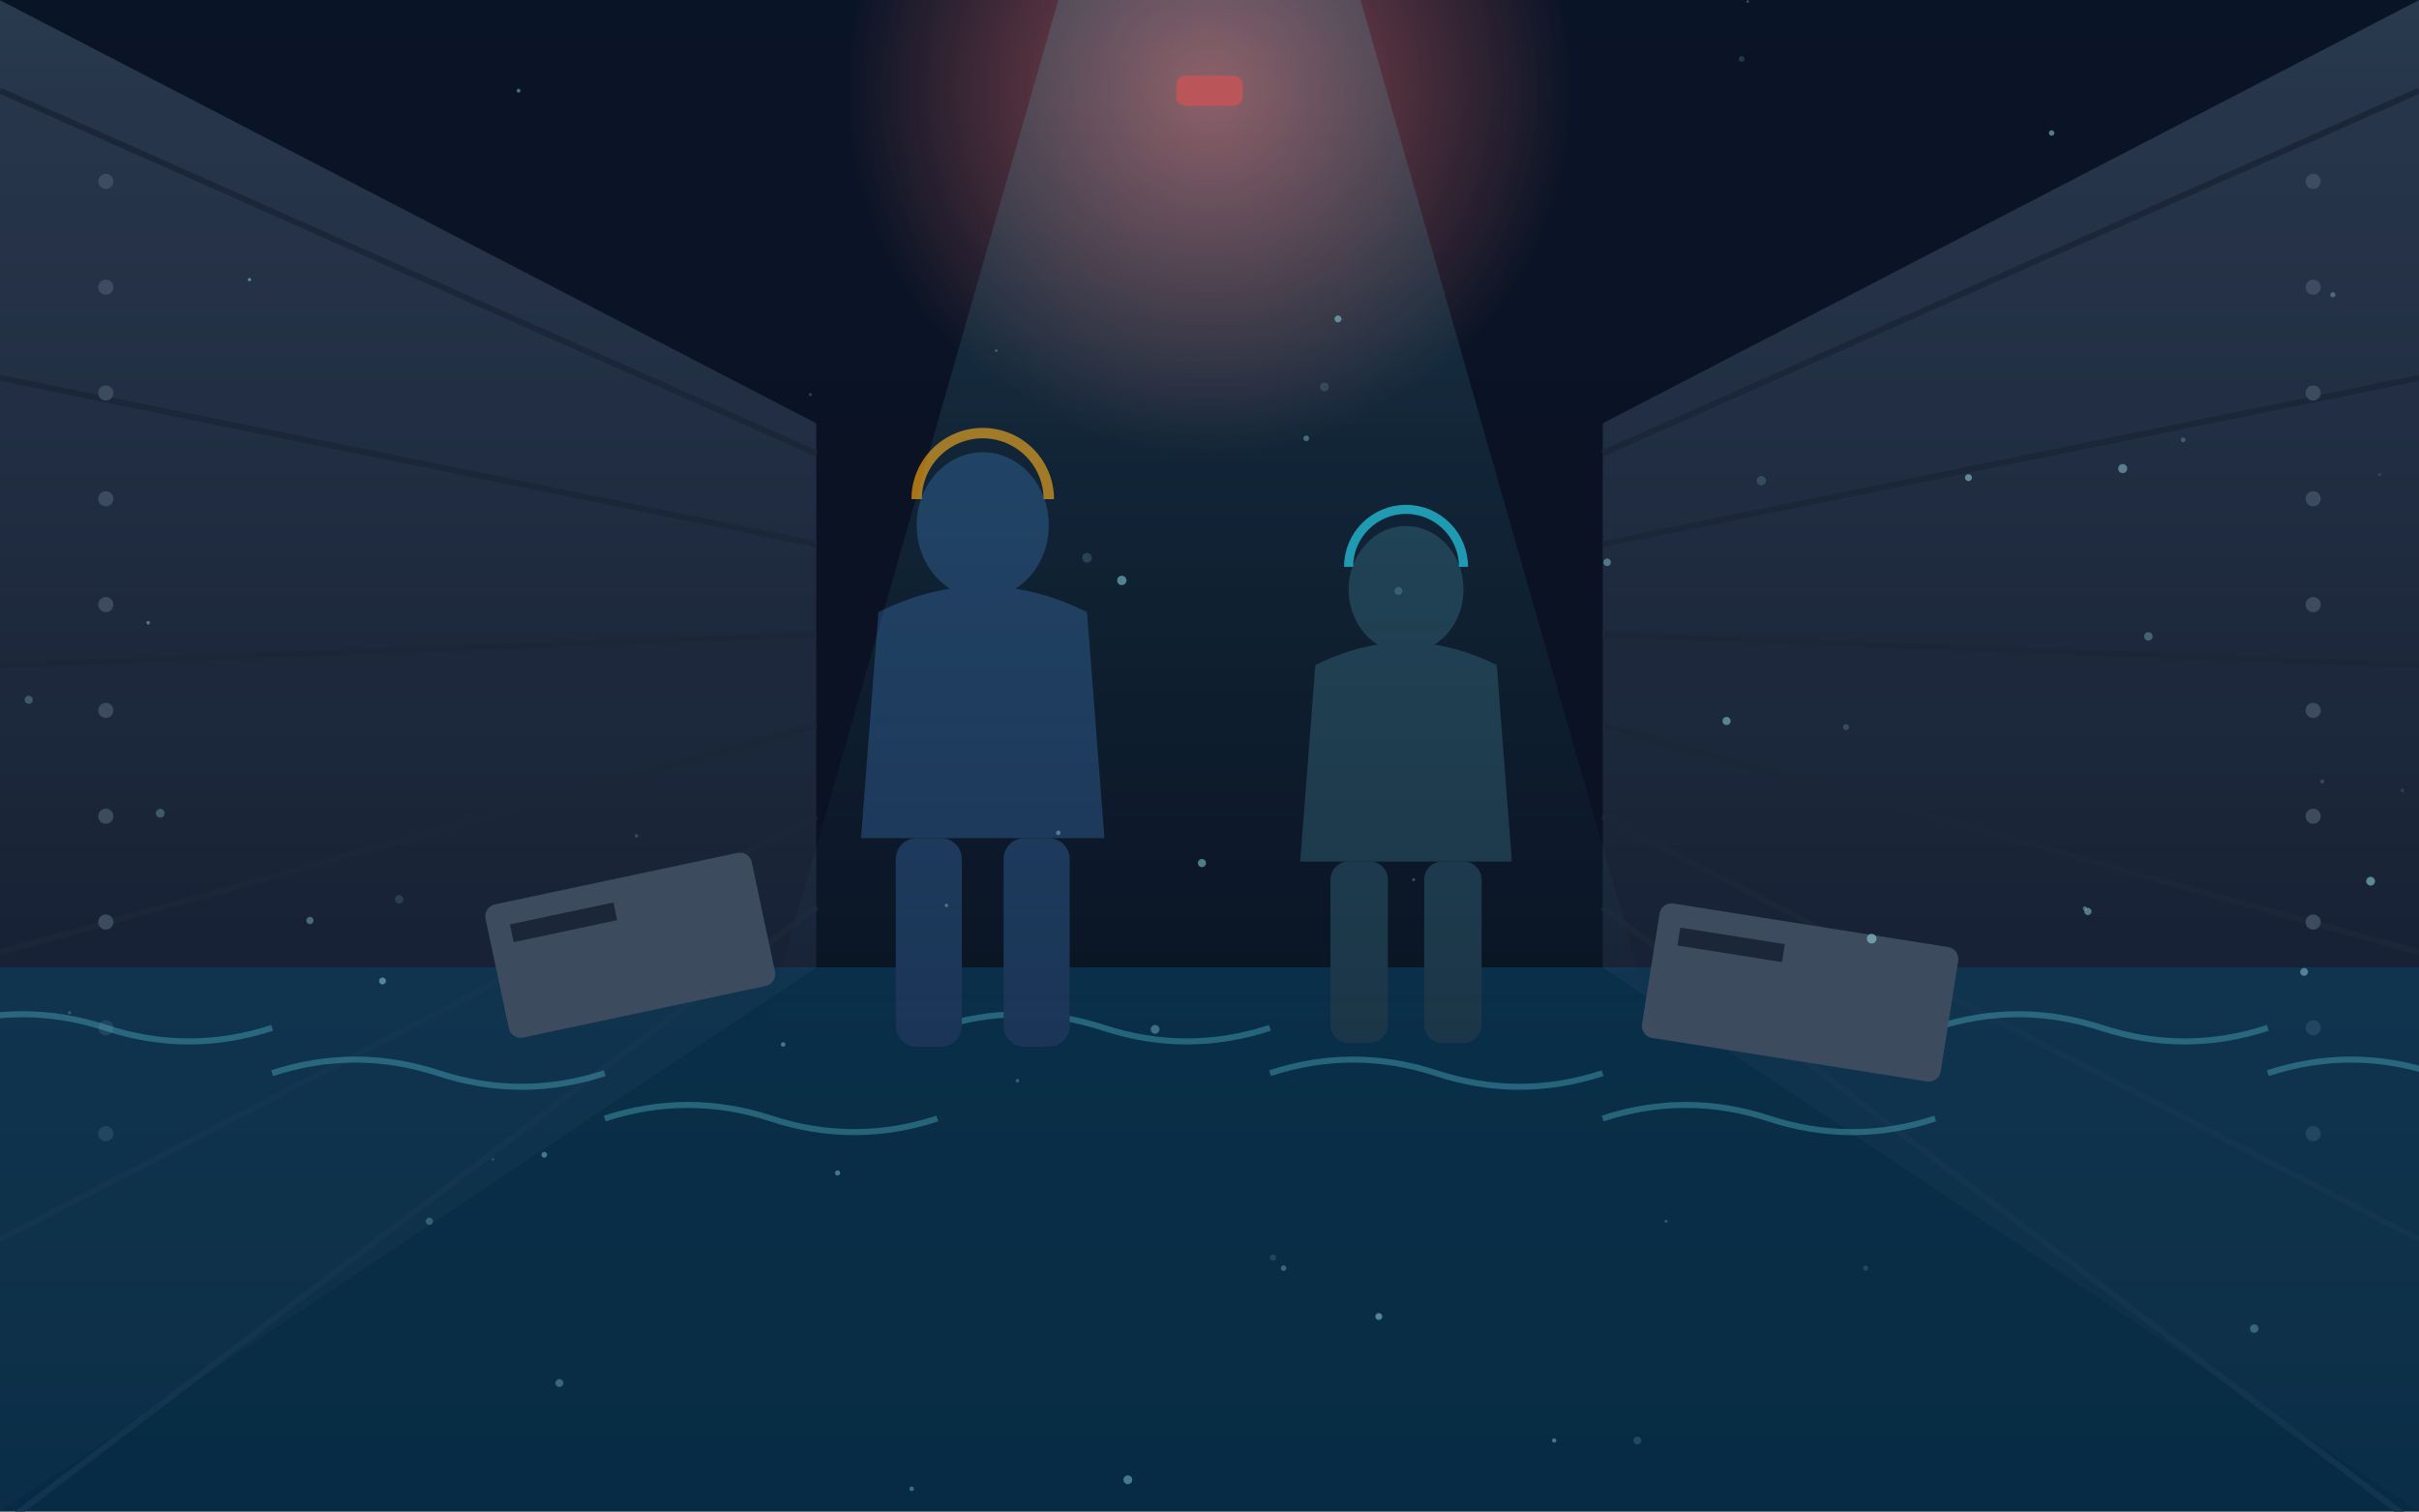
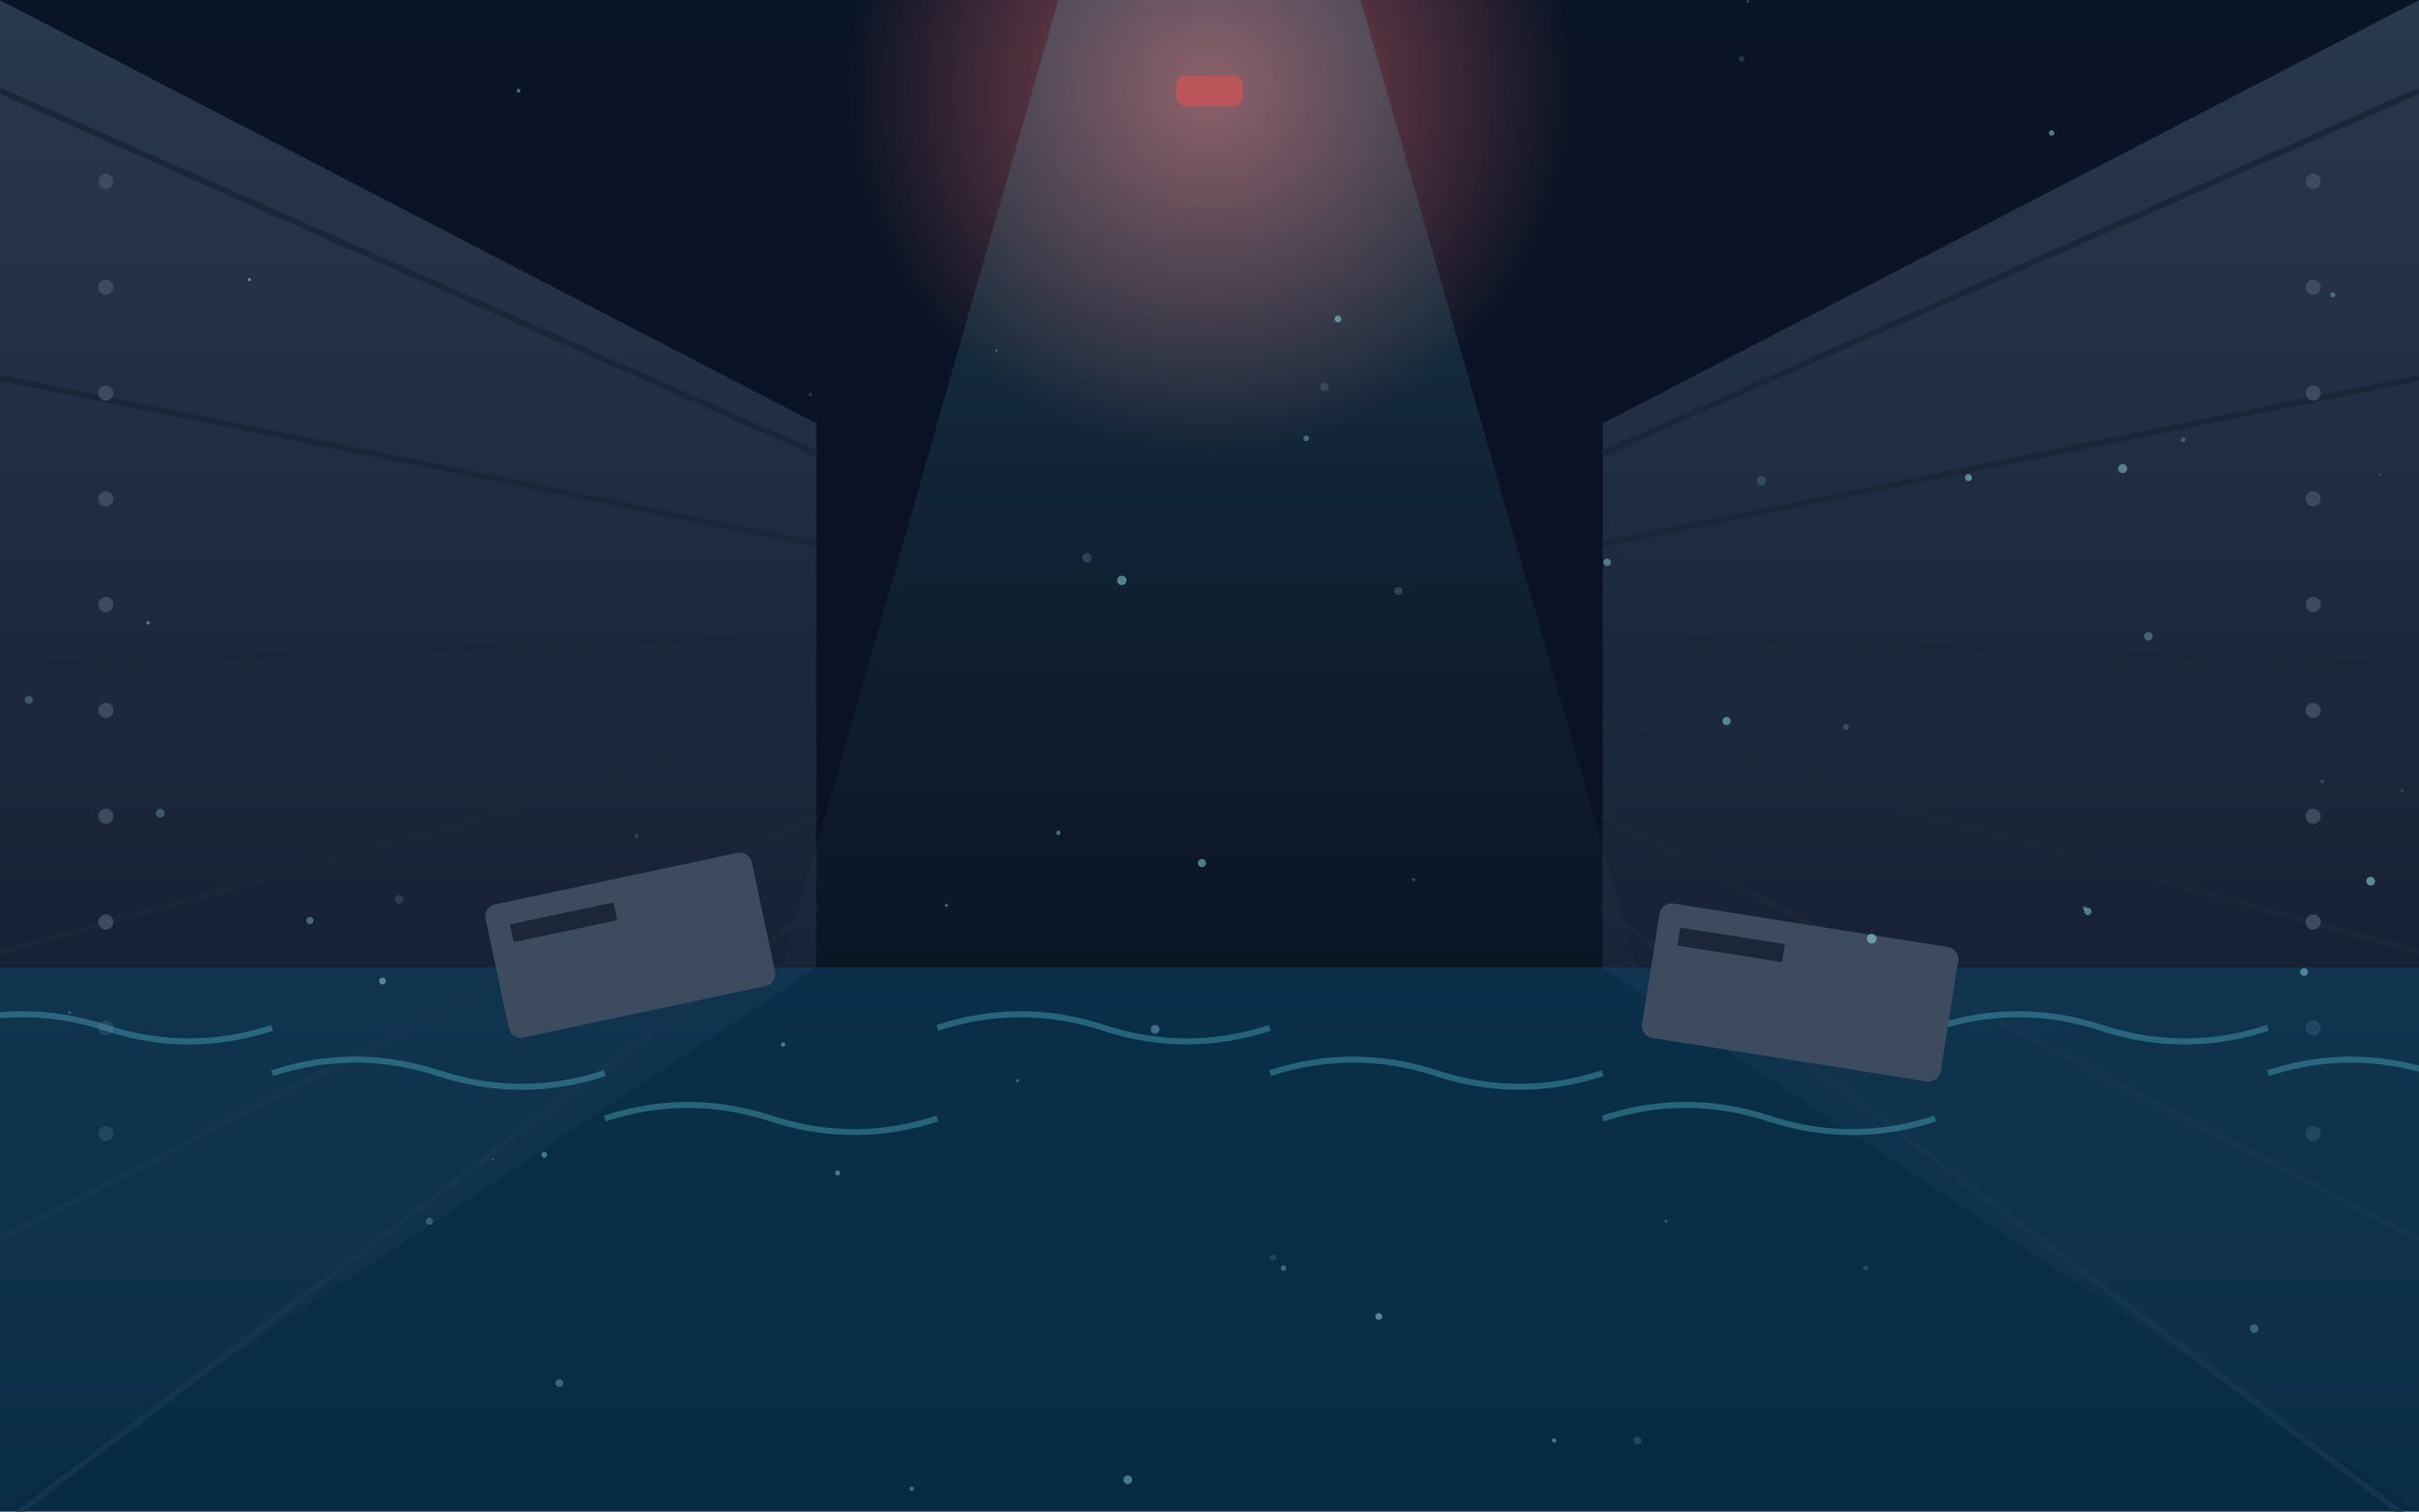
<svg xmlns="http://www.w3.org/2000/svg" viewBox="0 0 1600 1000" preserveAspectRatio="xMidYMid slice">
  <defs>
    <linearGradient id="c-bg" x1="0" y1="0" x2="0" y2="1">
      <stop offset="0" stop-color="#0a1a33" />
      <stop offset="1" stop-color="#03101f" />
    </linearGradient>
    <radialGradient id="c-glow" cx="0.5" cy="0.5" r="0.5">
      <stop offset="0" stop-color="#22d3ee" stop-opacity="0.55" />
      <stop offset="1" stop-color="#22d3ee" stop-opacity="0" />
    </radialGradient>
    <radialGradient id="c-red" cx="0.5" cy="0.5" r="0.5">
      <stop offset="0" stop-color="#f87171" stop-opacity="0.7" />
      <stop offset="1" stop-color="#f87171" stop-opacity="0" />
    </radialGradient>
    <linearGradient id="c-metal" x1="0" y1="0" x2="0" y2="1">
      <stop offset="0" stop-color="#334155" />
      <stop offset="1" stop-color="#0f172a" />
    </linearGradient>
    <linearGradient id="c-ray" x1="0" y1="0" x2="0" y2="1">
      <stop offset="0" stop-color="#67e8f9" stop-opacity="0.18" />
      <stop offset="1" stop-color="#67e8f9" stop-opacity="0" />
    </linearGradient>
  </defs>
  <rect width="1600" height="1000" fill="url(#c-bg)" />
  <polygon points="0,0 540,280 540,640 0,1000" fill="url(#c-metal)" opacity="0.9" />
  <polygon points="1600,0 1060,280 1060,640 1600,1000" fill="url(#c-metal)" opacity="0.9" />
  <polygon points="0,0 1600,0 1060,280 540,280" fill="#0b1324" />
  <rect x="540" y="280" width="520" height="360" fill="#0a1222" />
  <line x1="540" y1="300" x2="0" y2="60" stroke="#1e293b" stroke-width="4" />
  <line x1="1060" y1="300" x2="1600" y2="60" stroke="#1e293b" stroke-width="4" />
  <line x1="540" y1="360" x2="0" y2="250" stroke="#1e293b" stroke-width="4" />
  <line x1="1060" y1="360" x2="1600" y2="250" stroke="#1e293b" stroke-width="4" />
  <line x1="540" y1="420" x2="0" y2="440" stroke="#1e293b" stroke-width="4" />
  <line x1="1060" y1="420" x2="1600" y2="440" stroke="#1e293b" stroke-width="4" />
  <line x1="540" y1="480" x2="0" y2="630" stroke="#1e293b" stroke-width="4" />
  <line x1="1060" y1="480" x2="1600" y2="630" stroke="#1e293b" stroke-width="4" />
  <line x1="540" y1="540" x2="0" y2="820" stroke="#1e293b" stroke-width="4" />
  <line x1="1060" y1="540" x2="1600" y2="820" stroke="#1e293b" stroke-width="4" />
  <line x1="540" y1="600" x2="0" y2="1010" stroke="#1e293b" stroke-width="4" />
  <line x1="1060" y1="600" x2="1600" y2="1010" stroke="#1e293b" stroke-width="4" />
  <circle cx="70" cy="120" r="5" fill="#475569" />
  <circle cx="1530" cy="120" r="5" fill="#475569" />
  <circle cx="70" cy="190" r="5" fill="#475569" />
  <circle cx="1530" cy="190" r="5" fill="#475569" />
  <circle cx="70" cy="260" r="5" fill="#475569" />
  <circle cx="1530" cy="260" r="5" fill="#475569" />
  <circle cx="70" cy="330" r="5" fill="#475569" />
  <circle cx="1530" cy="330" r="5" fill="#475569" />
  <circle cx="70" cy="400" r="5" fill="#475569" />
  <circle cx="1530" cy="400" r="5" fill="#475569" />
  <circle cx="70" cy="470" r="5" fill="#475569" />
  <circle cx="1530" cy="470" r="5" fill="#475569" />
  <circle cx="70" cy="540" r="5" fill="#475569" />
  <circle cx="1530" cy="540" r="5" fill="#475569" />
  <circle cx="70" cy="610" r="5" fill="#475569" />
  <circle cx="1530" cy="610" r="5" fill="#475569" />
  <circle cx="70" cy="680" r="5" fill="#475569" />
  <circle cx="1530" cy="680" r="5" fill="#475569" />
  <circle cx="70" cy="750" r="5" fill="#475569" />
  <circle cx="1530" cy="750" r="5" fill="#475569" />
  <rect x="0" y="640" width="1600" height="360" fill="#0c4a6e" opacity="0.55" />
  <path d="M-40 680 q55 -18 110 0 t110 0" fill="none" stroke="#67e8f9" stroke-width="4" opacity="0.35" />
  <path d="M180 710 q55 -18 110 0 t110 0" fill="none" stroke="#67e8f9" stroke-width="4" opacity="0.35" />
  <path d="M400 740 q55 -18 110 0 t110 0" fill="none" stroke="#67e8f9" stroke-width="4" opacity="0.35" />
  <path d="M620 680 q55 -18 110 0 t110 0" fill="none" stroke="#67e8f9" stroke-width="4" opacity="0.35" />
  <path d="M840 710 q55 -18 110 0 t110 0" fill="none" stroke="#67e8f9" stroke-width="4" opacity="0.35" />
  <path d="M1060 740 q55 -18 110 0 t110 0" fill="none" stroke="#67e8f9" stroke-width="4" opacity="0.35" />
  <path d="M1280 680 q55 -18 110 0 t110 0" fill="none" stroke="#67e8f9" stroke-width="4" opacity="0.35" />
  <path d="M1500 710 q55 -18 110 0 t110 0" fill="none" stroke="#67e8f9" stroke-width="4" opacity="0.35" />
  <g transform="rotate(-12 420 640)">
    <rect x="330" y="580" width="180" height="90" rx="8" fill="#475569" />
    <rect x="345" y="595" width="70" height="12" fill="#1e293b" />
  </g>
  <g transform="rotate(9 1180 660)">
    <rect x="1090" y="610" width="200" height="90" rx="8" fill="#475569" />
    <rect x="1105" y="625" width="70" height="12" fill="#1e293b" />
  </g>
-   <g transform="translate(650 520) scale(1.15)">
-     <ellipse cx="0" cy="-150" rx="38" ry="42" fill="#1e3a5f" />
-     <path d="M-38 -165 a38 38 0 0 1 76 0" fill="none" stroke="#f59e0b" stroke-width="6" opacity="0.8" />
-     <path d="M-60 -100 q60 -30 120 0 l10 130 h-140 z" fill="#1e3a5f" />
-     <rect x="-50" y="30" width="38" height="120" rx="12" fill="#1e3a5f" />
-     <rect x="12" y="30" width="38" height="120" rx="12" fill="#1e3a5f" />
-   </g>
-   <g transform="translate(930 540) scale(1)">
-     <ellipse cx="0" cy="-150" rx="38" ry="42" fill="#1f3b4d" />
-     <path d="M-38 -165 a38 38 0 0 1 76 0" fill="none" stroke="#22d3ee" stroke-width="6" opacity="0.8" />
-     <path d="M-60 -100 q60 -30 120 0 l10 130 h-140 z" fill="#1f3b4d" />
-     <rect x="-50" y="30" width="38" height="120" rx="12" fill="#1f3b4d" />
-     <rect x="12" y="30" width="38" height="120" rx="12" fill="#1f3b4d" />
-   </g>
  <circle cx="800" cy="60" r="240" fill="url(#c-red)" />
  <rect x="778" y="50" width="44" height="20" rx="6" fill="#ef4444" />
  <polygon points="700,0 900,0 1100,700 500,700" fill="url(#c-ray)" />
  <g>
    <circle cx="1152" cy="39" r="1.9" fill="#a5f3fc" opacity="0.18" />
    <circle cx="1221" cy="481" r="2.0" fill="#a5f3fc" opacity="0.22" />
    <circle cx="421" cy="553" r="1.3" fill="#a5f3fc" opacity="0.19" />
    <circle cx="1142" cy="477" r="2.7" fill="#a5f3fc" opacity="0.55" />
    <circle cx="518" cy="691" r="1.5" fill="#a5f3fc" opacity="0.45" />
    <circle cx="842" cy="832" r="2.1" fill="#a5f3fc" opacity="0.16" />
    <circle cx="1404" cy="310" r="3.0" fill="#a5f3fc" opacity="0.50" />
    <circle cx="673" cy="715" r="1.2" fill="#a5f3fc" opacity="0.32" />
    <circle cx="1156" cy="1" r="0.8" fill="#a5f3fc" opacity="0.37" />
    <circle cx="1381" cy="603" r="2.4" fill="#a5f3fc" opacity="0.50" />
    <circle cx="935" cy="582" r="1.0" fill="#a5f3fc" opacity="0.32" />
    <circle cx="849" cy="839" r="1.8" fill="#a5f3fc" opacity="0.36" />
    <circle cx="795" cy="571" r="2.7" fill="#a5f3fc" opacity="0.53" />
    <circle cx="1063" cy="372" r="2.5" fill="#a5f3fc" opacity="0.46" />
    <circle cx="746" cy="979" r="2.9" fill="#a5f3fc" opacity="0.47" />
    <circle cx="1083" cy="953" r="2.6" fill="#a5f3fc" opacity="0.18" />
    <circle cx="106" cy="538" r="2.9" fill="#a5f3fc" opacity="0.31" />
    <circle cx="864" cy="290" r="1.9" fill="#a5f3fc" opacity="0.40" />
    <circle cx="925" cy="391" r="2.6" fill="#a5f3fc" opacity="0.23" />
    <circle cx="1524" cy="643" r="2.6" fill="#a5f3fc" opacity="0.50" />
    <circle cx="98" cy="412" r="1.2" fill="#a5f3fc" opacity="0.46" />
    <circle cx="1238" cy="621" r="3.2" fill="#a5f3fc" opacity="0.60" />
    <circle cx="1568" cy="583" r="2.9" fill="#a5f3fc" opacity="0.58" />
    <circle cx="1302" cy="316" r="2.3" fill="#a5f3fc" opacity="0.57" />
    <circle cx="626" cy="599" r="1.1" fill="#a5f3fc" opacity="0.43" />
    <circle cx="876" cy="256" r="2.9" fill="#a5f3fc" opacity="0.17" />
    <circle cx="1357" cy="88" r="1.8" fill="#a5f3fc" opacity="0.55" />
    <circle cx="46" cy="670" r="1.0" fill="#a5f3fc" opacity="0.28" />
    <circle cx="1589" cy="523" r="1.2" fill="#a5f3fc" opacity="0.15" />
    <circle cx="253" cy="649" r="2.3" fill="#a5f3fc" opacity="0.52" />
    <circle cx="1102" cy="808" r="1.1" fill="#a5f3fc" opacity="0.24" />
    <circle cx="205" cy="609" r="2.4" fill="#a5f3fc" opacity="0.41" />
    <circle cx="1165" cy="318" r="3.1" fill="#a5f3fc" opacity="0.19" />
    <circle cx="1543" cy="195" r="1.7" fill="#a5f3fc" opacity="0.37" />
    <circle cx="700" cy="551" r="1.5" fill="#a5f3fc" opacity="0.45" />
    <circle cx="19" cy="463" r="2.7" fill="#a5f3fc" opacity="0.30" />
    <circle cx="719" cy="369" r="3.2" fill="#a5f3fc" opacity="0.19" />
    <circle cx="165" cy="185" r="1.1" fill="#a5f3fc" opacity="0.54" />
    <circle cx="1234" cy="839" r="1.7" fill="#a5f3fc" opacity="0.18" />
    <circle cx="536" cy="261" r="1.1" fill="#a5f3fc" opacity="0.21" />
    <circle cx="659" cy="232" r="0.8" fill="#a5f3fc" opacity="0.40" />
    <circle cx="742" cy="384" r="3.1" fill="#a5f3fc" opacity="0.55" />
    <circle cx="1444" cy="291" r="1.6" fill="#a5f3fc" opacity="0.28" />
    <circle cx="326" cy="767" r="0.8" fill="#a5f3fc" opacity="0.24" />
    <circle cx="603" cy="985" r="1.5" fill="#a5f3fc" opacity="0.40" />
    <circle cx="264" cy="595" r="2.8" fill="#a5f3fc" opacity="0.16" />
    <circle cx="1574" cy="314" r="1.0" fill="#a5f3fc" opacity="0.16" />
    <circle cx="764" cy="681" r="2.9" fill="#a5f3fc" opacity="0.39" />
    <circle cx="912" cy="871" r="2.3" fill="#a5f3fc" opacity="0.54" />
    <circle cx="1379" cy="601" r="1.4" fill="#a5f3fc" opacity="0.41" />
    <circle cx="1536" cy="517" r="1.3" fill="#a5f3fc" opacity="0.22" />
    <circle cx="885" cy="211" r="2.3" fill="#a5f3fc" opacity="0.54" />
    <circle cx="284" cy="808" r="2.4" fill="#a5f3fc" opacity="0.29" />
    <circle cx="370" cy="915" r="2.6" fill="#a5f3fc" opacity="0.35" />
    <circle cx="1421" cy="421" r="2.8" fill="#a5f3fc" opacity="0.35" />
    <circle cx="554" cy="776" r="1.7" fill="#a5f3fc" opacity="0.45" />
    <circle cx="360" cy="764" r="1.9" fill="#a5f3fc" opacity="0.46" />
    <circle cx="1491" cy="879" r="2.8" fill="#a5f3fc" opacity="0.33" />
    <circle cx="343" cy="60" r="1.3" fill="#a5f3fc" opacity="0.46" />
    <circle cx="1028" cy="953" r="1.4" fill="#a5f3fc" opacity="0.47" />
  </g>
  <rect width="1600" height="1000" fill="url(#c-bg)" opacity="0.15" />
</svg>
